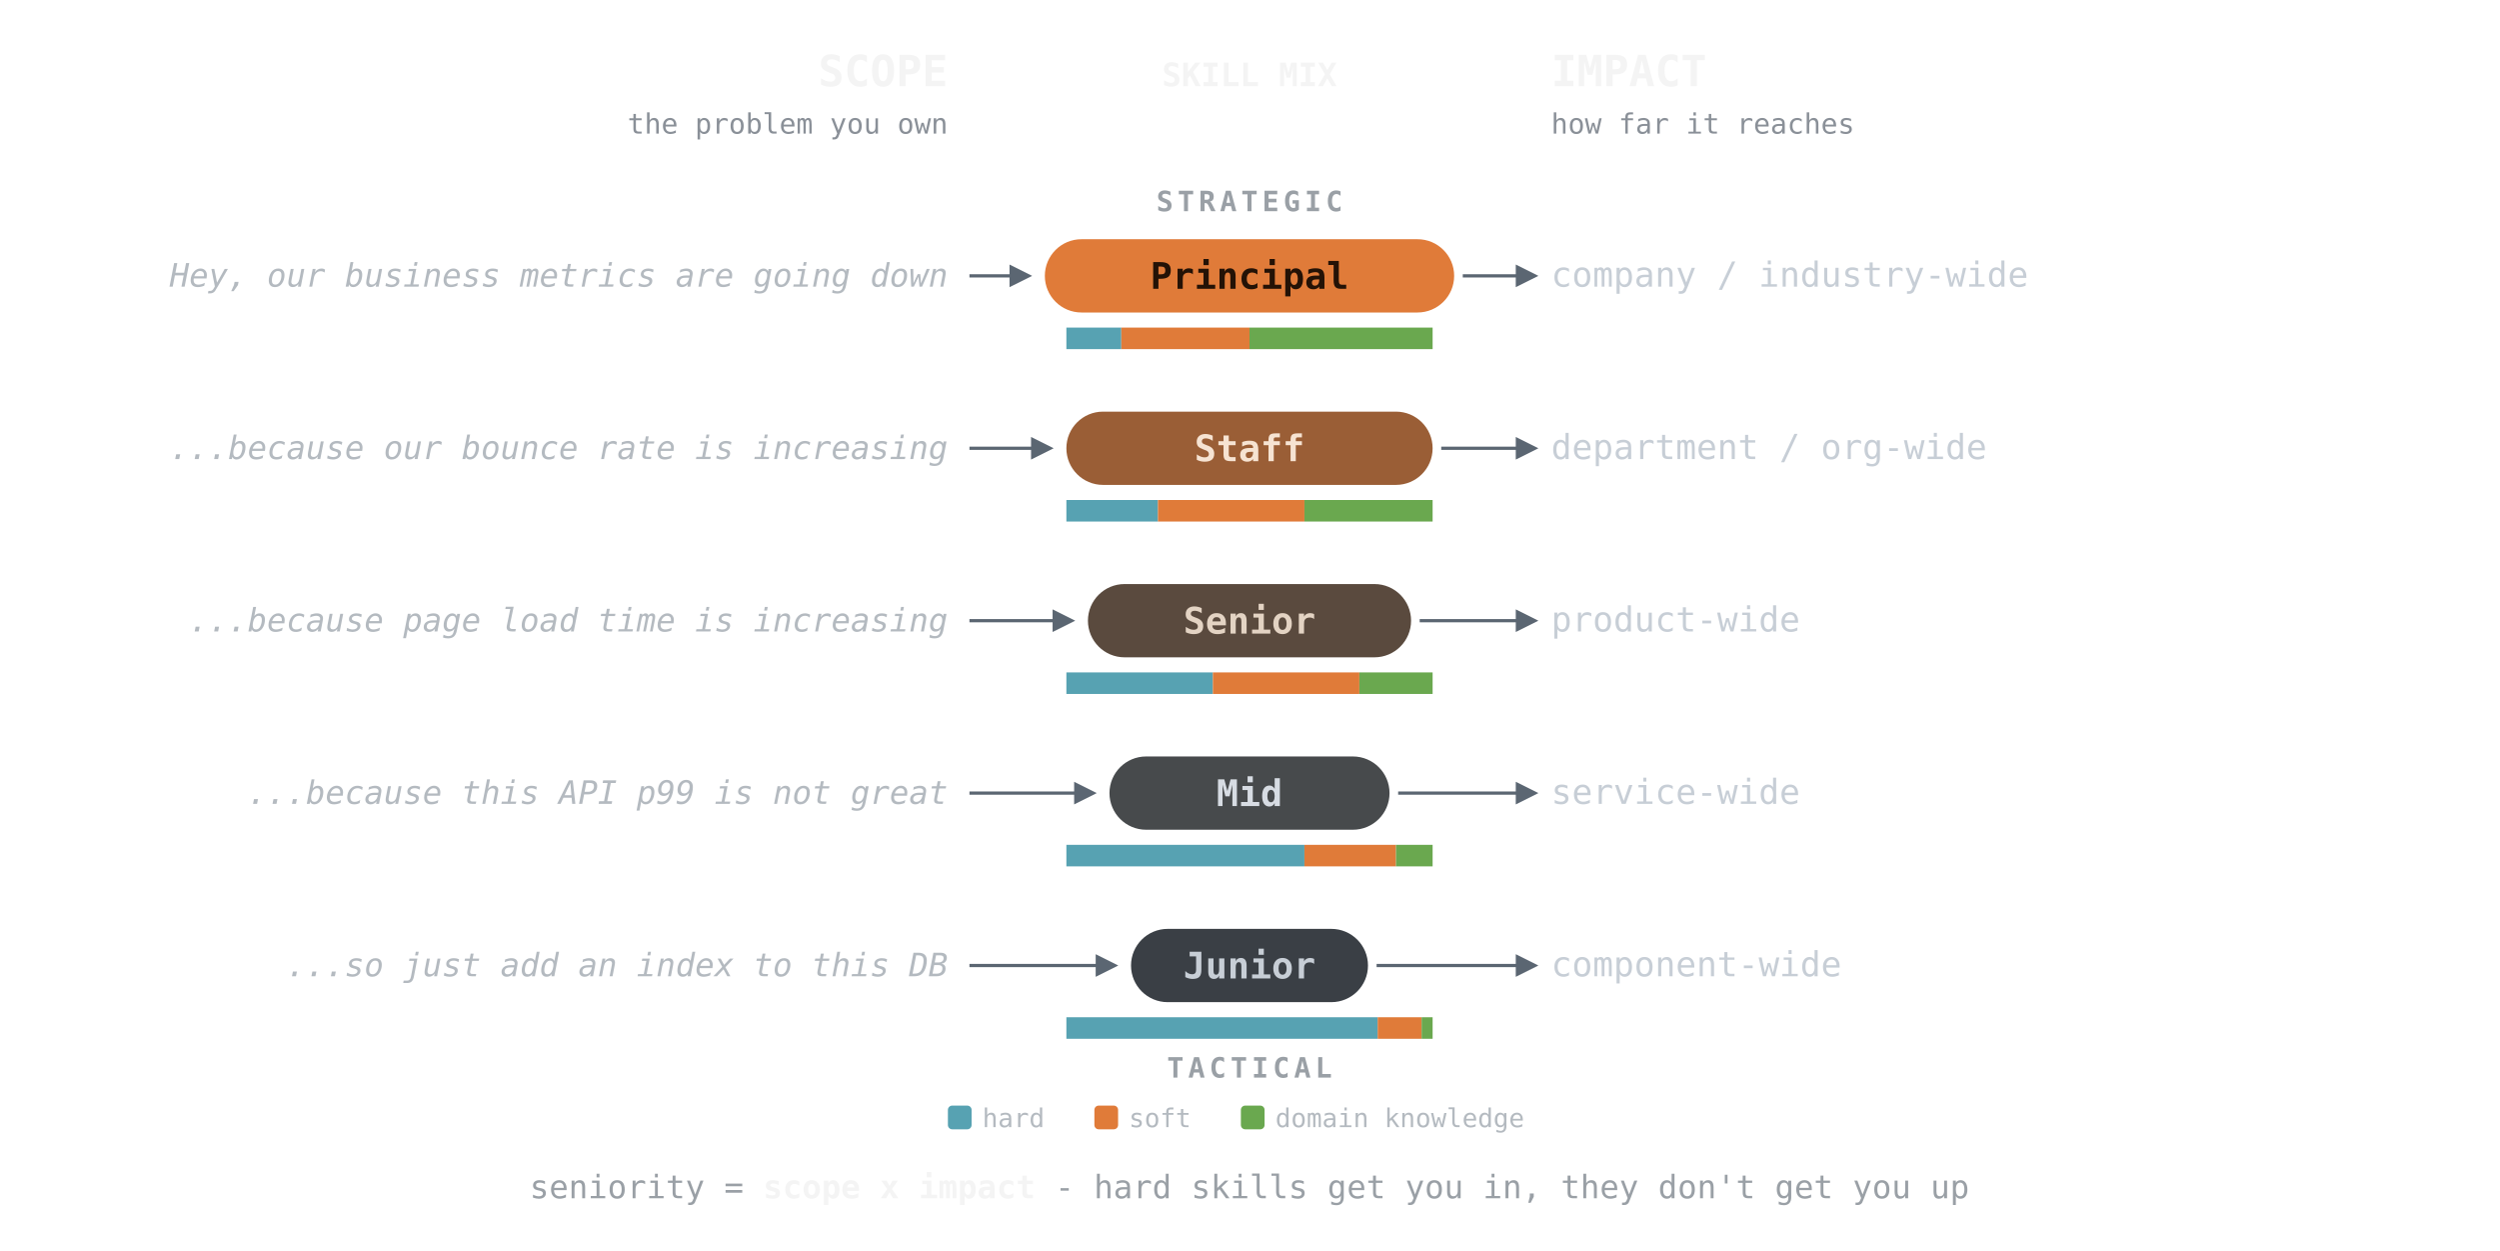
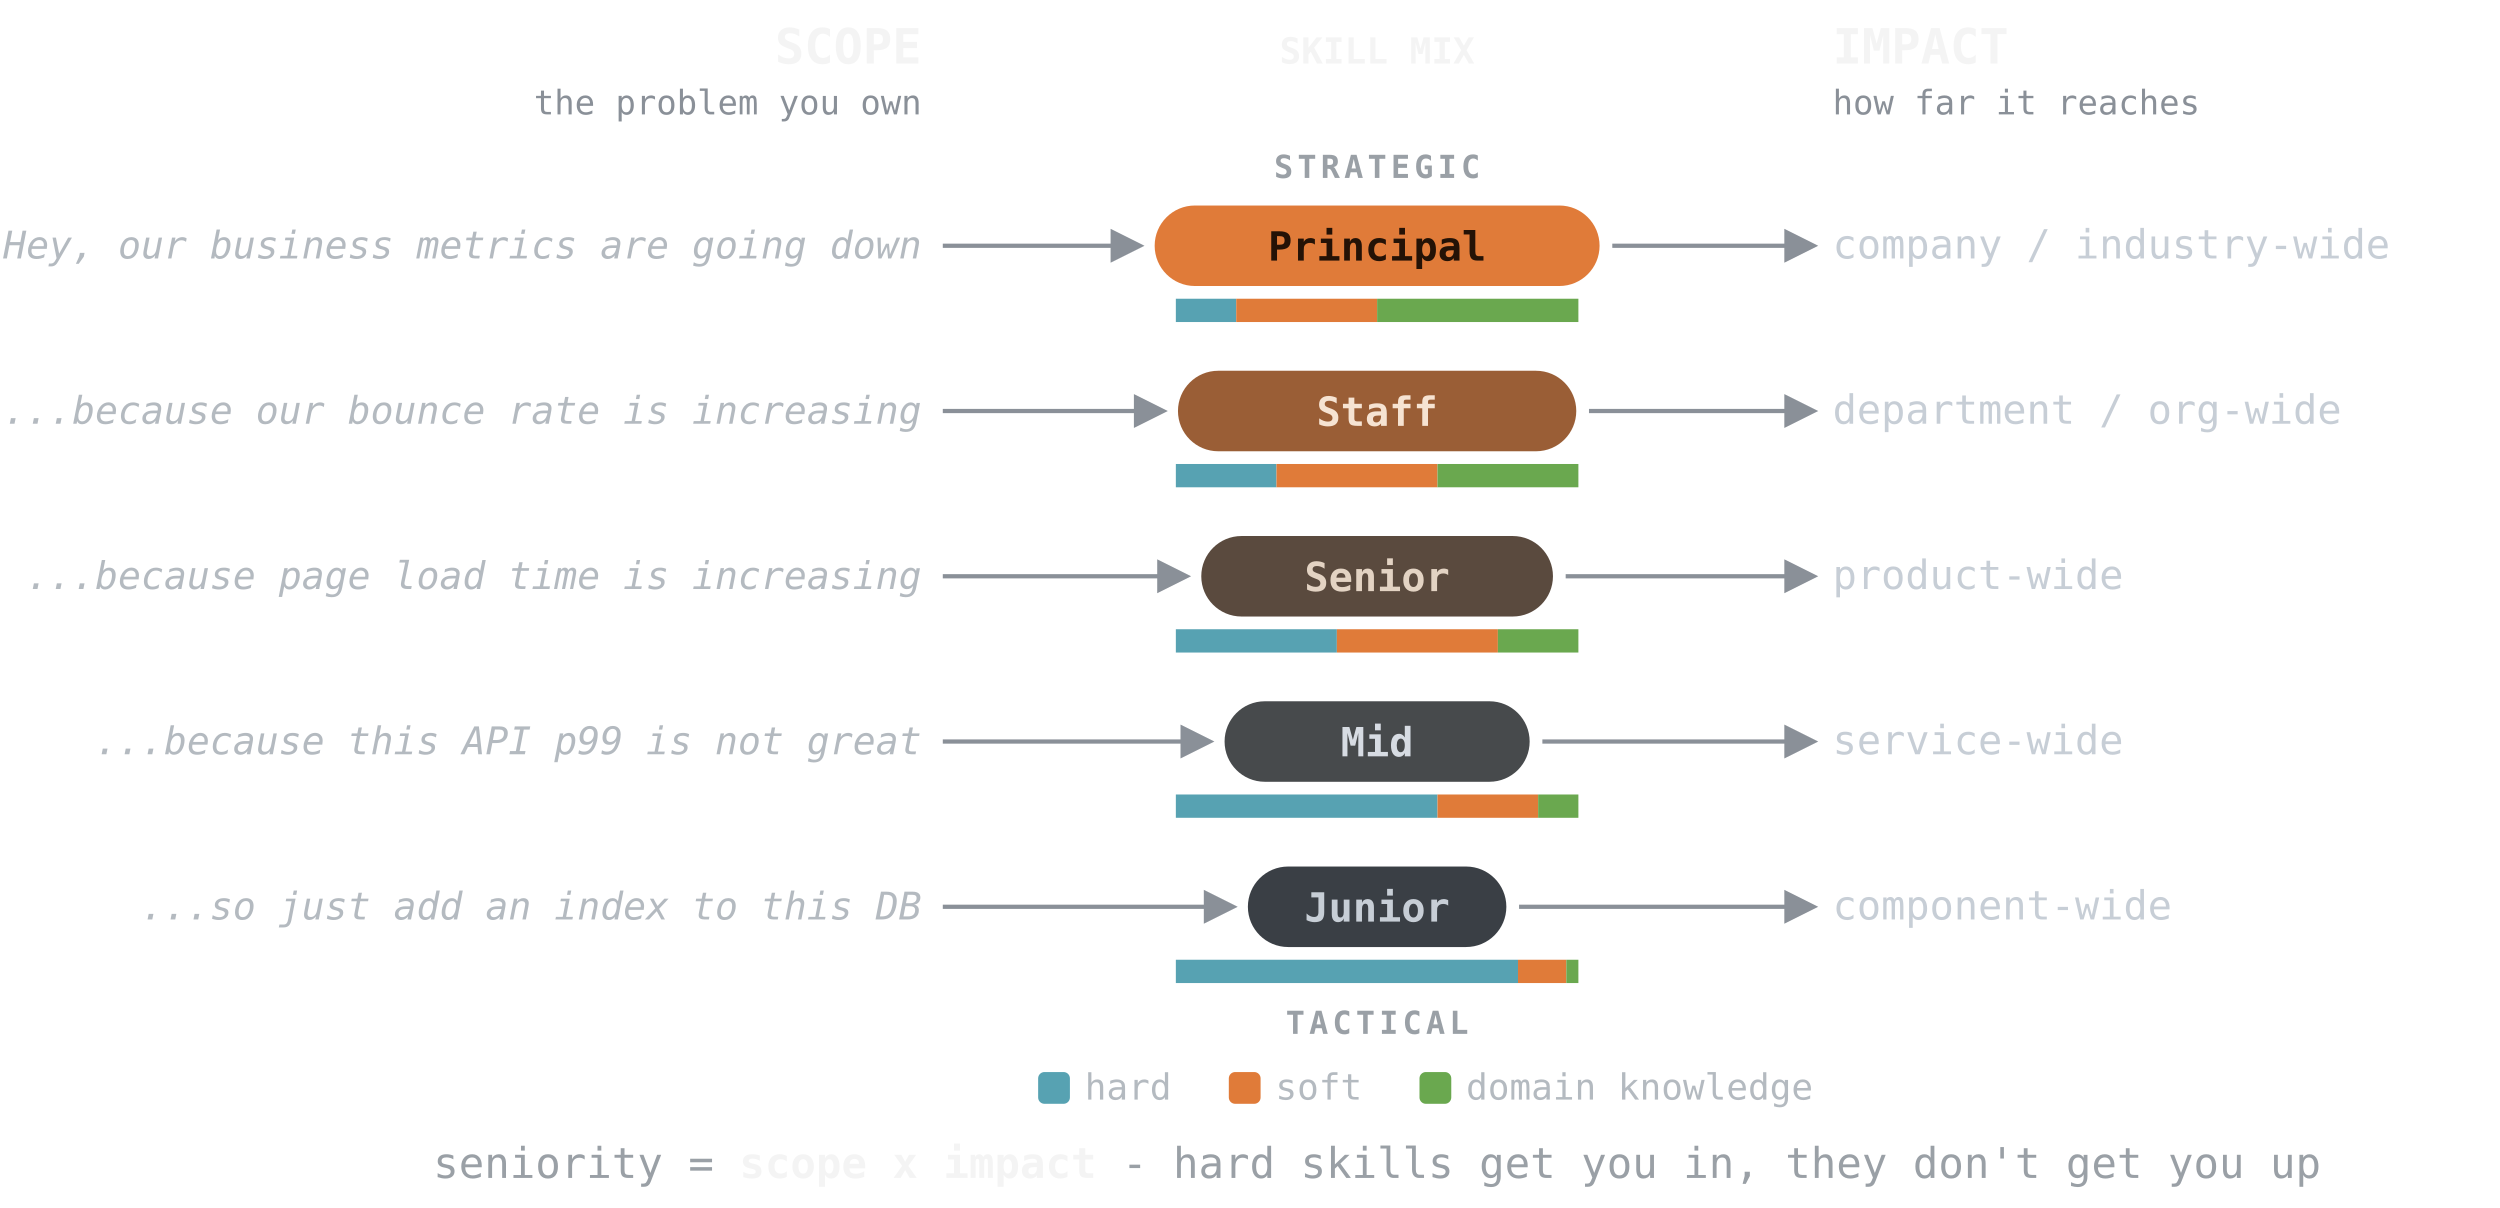
- <svg xmlns="http://www.w3.org/2000/svg" viewBox="0 0 1160 580" font-family="'JetBrains Mono', ui-monospace, Menlo, Consolas, monospace">
+ <svg xmlns="http://www.w3.org/2000/svg" viewBox="0 0 1180 570" font-family="'JetBrains Mono', ui-monospace, Menlo, Consolas, monospace">
  <defs>
-     <marker id="si-ar" viewBox="0 0 10 10" refX="8" refY="5" markerWidth="7" markerHeight="7" orient="auto-start-reverse">
-       <path d="M0 0L10 5L0 10z" fill="#5B6672" />
+     <marker id="si-ar" viewBox="0 0 10 10" refX="8" refY="5" markerWidth="8" markerHeight="8" orient="auto-start-reverse">
+       <path d="M0 0L10 5L0 10z" fill="#8A9098" />
    </marker>
  </defs>
-   <text x="440" y="40" text-anchor="end" fill="#F4F4F4" font-size="20" font-weight="700">SCOPE</text>
-   <text x="440" y="62" text-anchor="end" fill="#8A9098" font-size="13">the problem you own</text>
-   <text x="720" y="40" fill="#F4F4F4" font-size="20" font-weight="700">IMPACT</text>
-   <text x="720" y="62" fill="#8A9098" font-size="13">how far it reaches</text>
-   <text x="580" y="40" text-anchor="middle" fill="#F4F4F4" font-size="15" font-weight="700">SKILL MIX</text>
-   <text x="580" y="98" text-anchor="middle" fill="#9AA0A6" font-size="13" font-weight="700" letter-spacing="2">STRATEGIC</text>
-   <text x="440" y="133" text-anchor="end" font-size="15" font-style="italic" fill="#B4BAC0">Hey, our business metrics are going down</text>
-   <line x1="450" y1="128" x2="477" y2="128" stroke="#5B6672" stroke-width="1.5" marker-end="url(#si-ar)" />
-   <rect x="485" y="111" width="190" height="34" rx="17" fill="#E07B39" />
-   <text x="580" y="134" text-anchor="middle" font-size="17" font-weight="700" fill="#241206">Principal</text>
-   <line x1="679" y1="128" x2="712" y2="128" stroke="#5B6672" stroke-width="1.5" marker-end="url(#si-ar)" />
-   <text x="720" y="133" font-size="16" fill="#C7CED6">company / industry-wide</text>
-   <rect x="495.0" y="152" width="25.5" height="10" fill="#57A2B2" />
-   <rect x="520.5" y="152" width="59.5" height="10" fill="#E07B39" />
-   <rect x="580.0" y="152" width="85.0" height="10" fill="#6AA84F" />
-   <text x="440" y="213" text-anchor="end" font-size="15" font-style="italic" fill="#B4BAC0">...because our bounce rate is increasing</text>
-   <line x1="450" y1="208" x2="487" y2="208" stroke="#5B6672" stroke-width="1.5" marker-end="url(#si-ar)" />
-   <rect x="495" y="191" width="170" height="34" rx="17" fill="#9A5E36" />
-   <text x="580" y="214" text-anchor="middle" font-size="17" font-weight="700" fill="#F6E3D2">Staff</text>
-   <line x1="669" y1="208" x2="712" y2="208" stroke="#5B6672" stroke-width="1.5" marker-end="url(#si-ar)" />
-   <text x="720" y="213" font-size="16" fill="#C7CED6">department / org-wide</text>
-   <rect x="495.0" y="232" width="42.5" height="10" fill="#57A2B2" />
-   <rect x="537.5" y="232" width="68.0" height="10" fill="#E07B39" />
-   <rect x="605.5" y="232" width="59.5" height="10" fill="#6AA84F" />
-   <text x="440" y="293" text-anchor="end" font-size="15" font-style="italic" fill="#B4BAC0">...because page load time is increasing</text>
-   <line x1="450" y1="288" x2="497" y2="288" stroke="#5B6672" stroke-width="1.5" marker-end="url(#si-ar)" />
-   <rect x="505" y="271" width="150" height="34" rx="17" fill="#5A4A3E" />
-   <text x="580" y="294" text-anchor="middle" font-size="17" font-weight="700" fill="#E3D3C3">Senior</text>
-   <line x1="659" y1="288" x2="712" y2="288" stroke="#5B6672" stroke-width="1.5" marker-end="url(#si-ar)" />
-   <text x="720" y="293" font-size="16" fill="#C7CED6">product-wide</text>
-   <rect x="495.0" y="312" width="68.0" height="10" fill="#57A2B2" />
-   <rect x="563.0" y="312" width="68.0" height="10" fill="#E07B39" />
-   <rect x="631.0" y="312" width="34.0" height="10" fill="#6AA84F" />
-   <text x="440" y="373" text-anchor="end" font-size="15" font-style="italic" fill="#B4BAC0">...because this API p99 is not great</text>
-   <line x1="450" y1="368" x2="507" y2="368" stroke="#5B6672" stroke-width="1.5" marker-end="url(#si-ar)" />
-   <rect x="515" y="351" width="130" height="34" rx="17" fill="#474A4C" />
-   <text x="580" y="374" text-anchor="middle" font-size="17" font-weight="700" fill="#D7DCE3">Mid</text>
-   <line x1="649" y1="368" x2="712" y2="368" stroke="#5B6672" stroke-width="1.5" marker-end="url(#si-ar)" />
-   <text x="720" y="373" font-size="16" fill="#C7CED6">service-wide</text>
-   <rect x="495.0" y="392" width="110.5" height="10" fill="#57A2B2" />
-   <rect x="605.5" y="392" width="42.5" height="10" fill="#E07B39" />
-   <rect x="648.0" y="392" width="17.0" height="10" fill="#6AA84F" />
-   <text x="440" y="453" text-anchor="end" font-size="15" font-style="italic" fill="#B4BAC0">...so just add an index to this DB</text>
-   <line x1="450" y1="448" x2="517" y2="448" stroke="#5B6672" stroke-width="1.5" marker-end="url(#si-ar)" />
-   <rect x="525" y="431" width="110" height="34" rx="17" fill="#3A3F45" />
-   <text x="580" y="454" text-anchor="middle" font-size="17" font-weight="700" fill="#C7CED6">Junior</text>
-   <line x1="639" y1="448" x2="712" y2="448" stroke="#5B6672" stroke-width="1.5" marker-end="url(#si-ar)" />
-   <text x="720" y="453" font-size="16" fill="#C7CED6">component-wide</text>
-   <rect x="495.0" y="472" width="144.5" height="10" fill="#57A2B2" />
-   <rect x="639.5" y="472" width="20.4" height="10" fill="#E07B39" />
-   <rect x="659.9" y="472" width="5.1" height="10" fill="#6AA84F" />
-   <text x="580" y="500" text-anchor="middle" fill="#9AA0A6" font-size="13" font-weight="700" letter-spacing="2">TACTICAL</text>
-   <rect x="440" y="513" width="11" height="11" rx="2" fill="#57A2B2" />
-   <text x="456" y="523" font-size="12" fill="#B4BAC0">hard</text>
-   <rect x="508" y="513" width="11" height="11" rx="2" fill="#E07B39" />
-   <text x="524" y="523" font-size="12" fill="#B4BAC0">soft</text>
-   <rect x="576" y="513" width="11" height="11" rx="2" fill="#6AA84F" />
-   <text x="592" y="523" font-size="12" fill="#B4BAC0">domain knowledge</text>
-   <text x="580" y="556" text-anchor="middle" fill="#9AA0A6" font-size="15">seniority = <tspan fill="#F4F4F4" font-weight="700">scope x impact</tspan> - hard skills get you in, they don't get you up</text>
+   <text x="435" y="30" text-anchor="end" fill="#F4F4F4" font-size="23" font-weight="700">SCOPE</text>
+   <text x="435" y="54" text-anchor="end" fill="#8A9098" font-size="16">the problem you own</text>
+   <text x="865" y="30" fill="#F4F4F4" font-size="23" font-weight="700">IMPACT</text>
+   <text x="865" y="54" fill="#8A9098" font-size="16">how far it reaches</text>
+   <text x="650" y="30" text-anchor="middle" fill="#F4F4F4" font-size="17" font-weight="700">SKILL MIX</text>
+   <text x="650" y="84" text-anchor="middle" fill="#9AA0A6" font-size="15" font-weight="700" letter-spacing="2">STRATEGIC</text>
+   <text x="435" y="122" text-anchor="end" font-size="18" font-style="italic" fill="#B4BAC0">Hey, our business metrics are going down</text>
+   <line x1="445" y1="116" x2="537" y2="116" stroke="#8A9098" stroke-width="2" marker-end="url(#si-ar)" />
+   <rect x="545" y="97" width="210" height="38" rx="19" fill="#E07B39" />
+   <text x="650" y="123" text-anchor="middle" font-size="19" font-weight="700" fill="#241206">Principal</text>
+   <line x1="761" y1="116" x2="855" y2="116" stroke="#8A9098" stroke-width="2" marker-end="url(#si-ar)" />
+   <text x="865" y="122" font-size="19" fill="#C7CED6">company / industry-wide</text>
+   <rect x="555.0" y="141" width="28.5" height="11" fill="#57A2B2" />
+   <rect x="583.5" y="141" width="66.5" height="11" fill="#E07B39" />
+   <rect x="650.0" y="141" width="95.0" height="11" fill="#6AA84F" />
+   <text x="435" y="200" text-anchor="end" font-size="18" font-style="italic" fill="#B4BAC0">...because our bounce rate is increasing</text>
+   <line x1="445" y1="194" x2="548" y2="194" stroke="#8A9098" stroke-width="2" marker-end="url(#si-ar)" />
+   <rect x="556" y="175" width="188" height="38" rx="19" fill="#9A5E36" />
+   <text x="650" y="201" text-anchor="middle" font-size="19" font-weight="700" fill="#F6E3D2">Staff</text>
+   <line x1="750" y1="194" x2="855" y2="194" stroke="#8A9098" stroke-width="2" marker-end="url(#si-ar)" />
+   <text x="865" y="200" font-size="19" fill="#C7CED6">department / org-wide</text>
+   <rect x="555.0" y="219" width="47.5" height="11" fill="#57A2B2" />
+   <rect x="602.5" y="219" width="76.0" height="11" fill="#E07B39" />
+   <rect x="678.5" y="219" width="66.5" height="11" fill="#6AA84F" />
+   <text x="435" y="278" text-anchor="end" font-size="18" font-style="italic" fill="#B4BAC0">...because page load time is increasing</text>
+   <line x1="445" y1="272" x2="559" y2="272" stroke="#8A9098" stroke-width="2" marker-end="url(#si-ar)" />
+   <rect x="567" y="253" width="166" height="38" rx="19" fill="#5A4A3E" />
+   <text x="650" y="279" text-anchor="middle" font-size="19" font-weight="700" fill="#E3D3C3">Senior</text>
+   <line x1="739" y1="272" x2="855" y2="272" stroke="#8A9098" stroke-width="2" marker-end="url(#si-ar)" />
+   <text x="865" y="278" font-size="19" fill="#C7CED6">product-wide</text>
+   <rect x="555.0" y="297" width="76.0" height="11" fill="#57A2B2" />
+   <rect x="631.0" y="297" width="76.0" height="11" fill="#E07B39" />
+   <rect x="707.0" y="297" width="38.0" height="11" fill="#6AA84F" />
+   <text x="435" y="356" text-anchor="end" font-size="18" font-style="italic" fill="#B4BAC0">...because this API p99 is not great</text>
+   <line x1="445" y1="350" x2="570" y2="350" stroke="#8A9098" stroke-width="2" marker-end="url(#si-ar)" />
+   <rect x="578" y="331" width="144" height="38" rx="19" fill="#474A4C" />
+   <text x="650" y="357" text-anchor="middle" font-size="19" font-weight="700" fill="#D7DCE3">Mid</text>
+   <line x1="728" y1="350" x2="855" y2="350" stroke="#8A9098" stroke-width="2" marker-end="url(#si-ar)" />
+   <text x="865" y="356" font-size="19" fill="#C7CED6">service-wide</text>
+   <rect x="555.0" y="375" width="123.5" height="11" fill="#57A2B2" />
+   <rect x="678.5" y="375" width="47.5" height="11" fill="#E07B39" />
+   <rect x="726.0" y="375" width="19.0" height="11" fill="#6AA84F" />
+   <text x="435" y="434" text-anchor="end" font-size="18" font-style="italic" fill="#B4BAC0">...so just add an index to this DB</text>
+   <line x1="445" y1="428" x2="581" y2="428" stroke="#8A9098" stroke-width="2" marker-end="url(#si-ar)" />
+   <rect x="589" y="409" width="122" height="38" rx="19" fill="#3A3F45" />
+   <text x="650" y="435" text-anchor="middle" font-size="19" font-weight="700" fill="#C7CED6">Junior</text>
+   <line x1="717" y1="428" x2="855" y2="428" stroke="#8A9098" stroke-width="2" marker-end="url(#si-ar)" />
+   <text x="865" y="434" font-size="19" fill="#C7CED6">component-wide</text>
+   <rect x="555.0" y="453" width="161.5" height="11" fill="#57A2B2" />
+   <rect x="716.5" y="453" width="22.8" height="11" fill="#E07B39" />
+   <rect x="739.3" y="453" width="5.7" height="11" fill="#6AA84F" />
+   <text x="650" y="488" text-anchor="middle" fill="#9AA0A6" font-size="15" font-weight="700" letter-spacing="2">TACTICAL</text>
+   <rect x="490" y="506" width="15" height="15" rx="3" fill="#57A2B2" />
+   <text x="512" y="519" font-size="17" fill="#B4BAC0">hard</text>
+   <rect x="580" y="506" width="15" height="15" rx="3" fill="#E07B39" />
+   <text x="602" y="519" font-size="17" fill="#B4BAC0">soft</text>
+   <rect x="670" y="506" width="15" height="15" rx="3" fill="#6AA84F" />
+   <text x="692" y="519" font-size="17" fill="#B4BAC0">domain knowledge</text>
+   <text x="650" y="556" text-anchor="middle" fill="#9AA0A6" font-size="20">seniority = <tspan fill="#F4F4F4" font-weight="700">scope x impact</tspan> - hard skills get you in, they don't get you up</text>
</svg>
